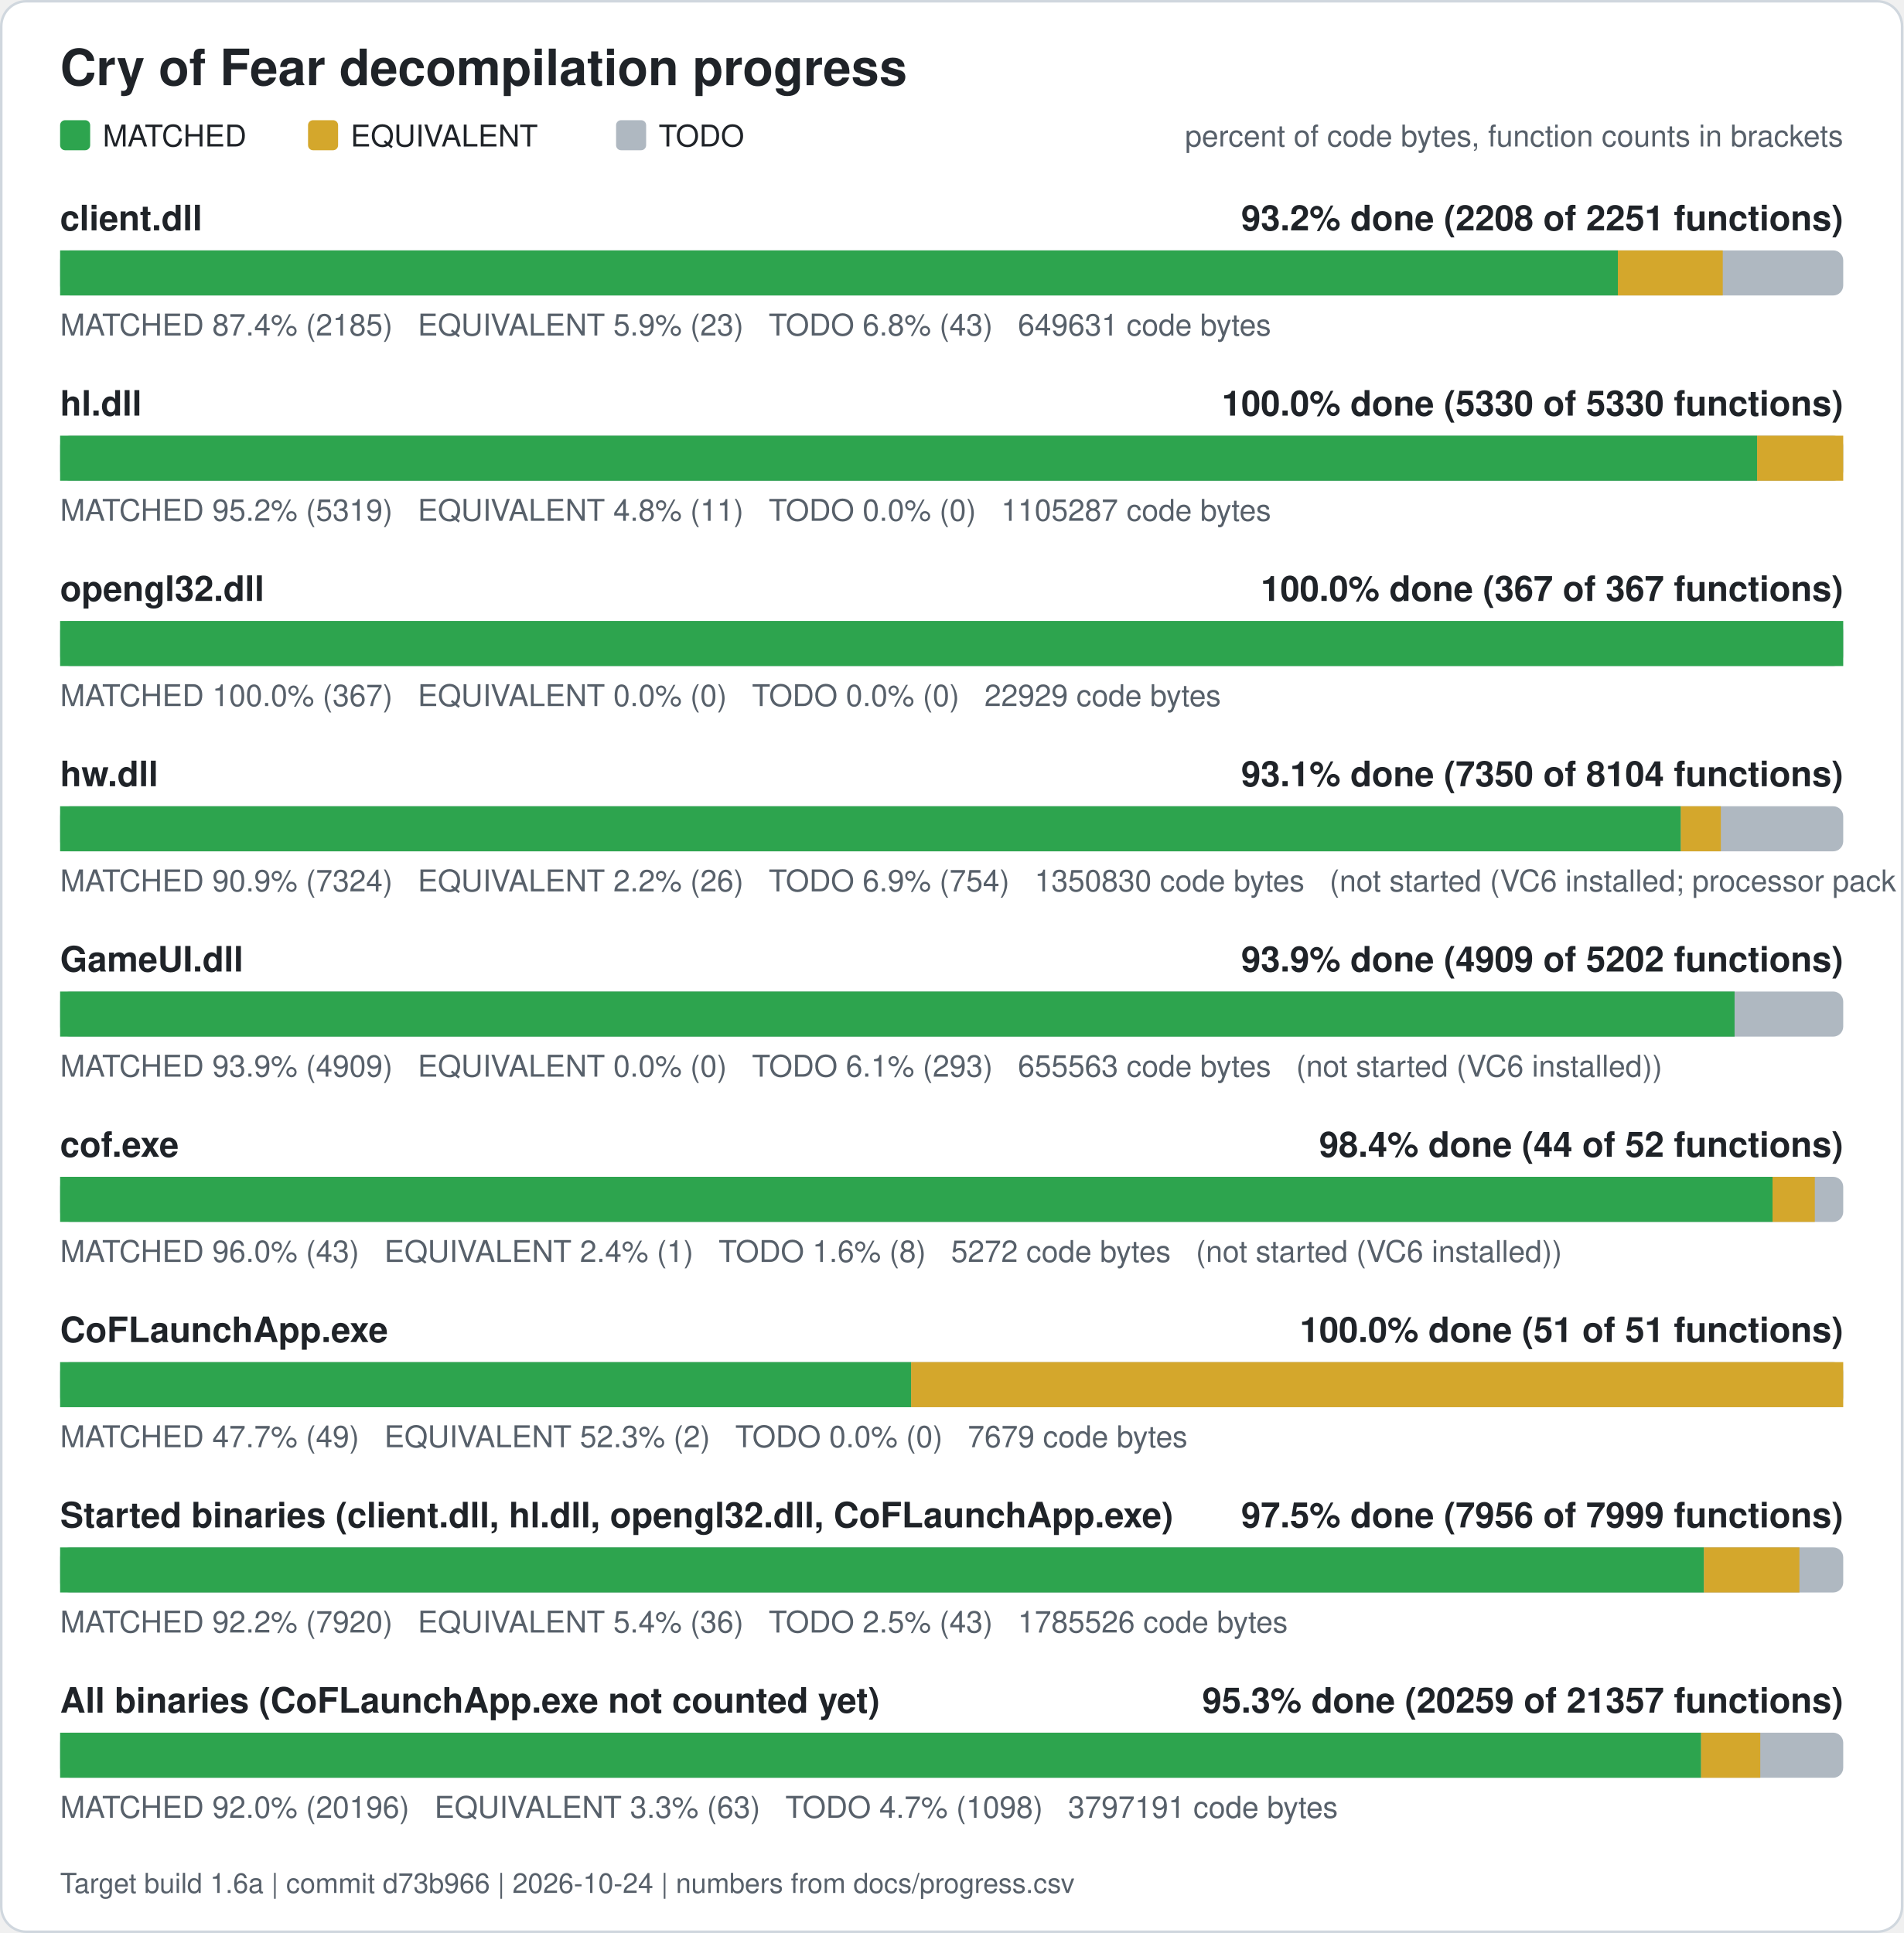
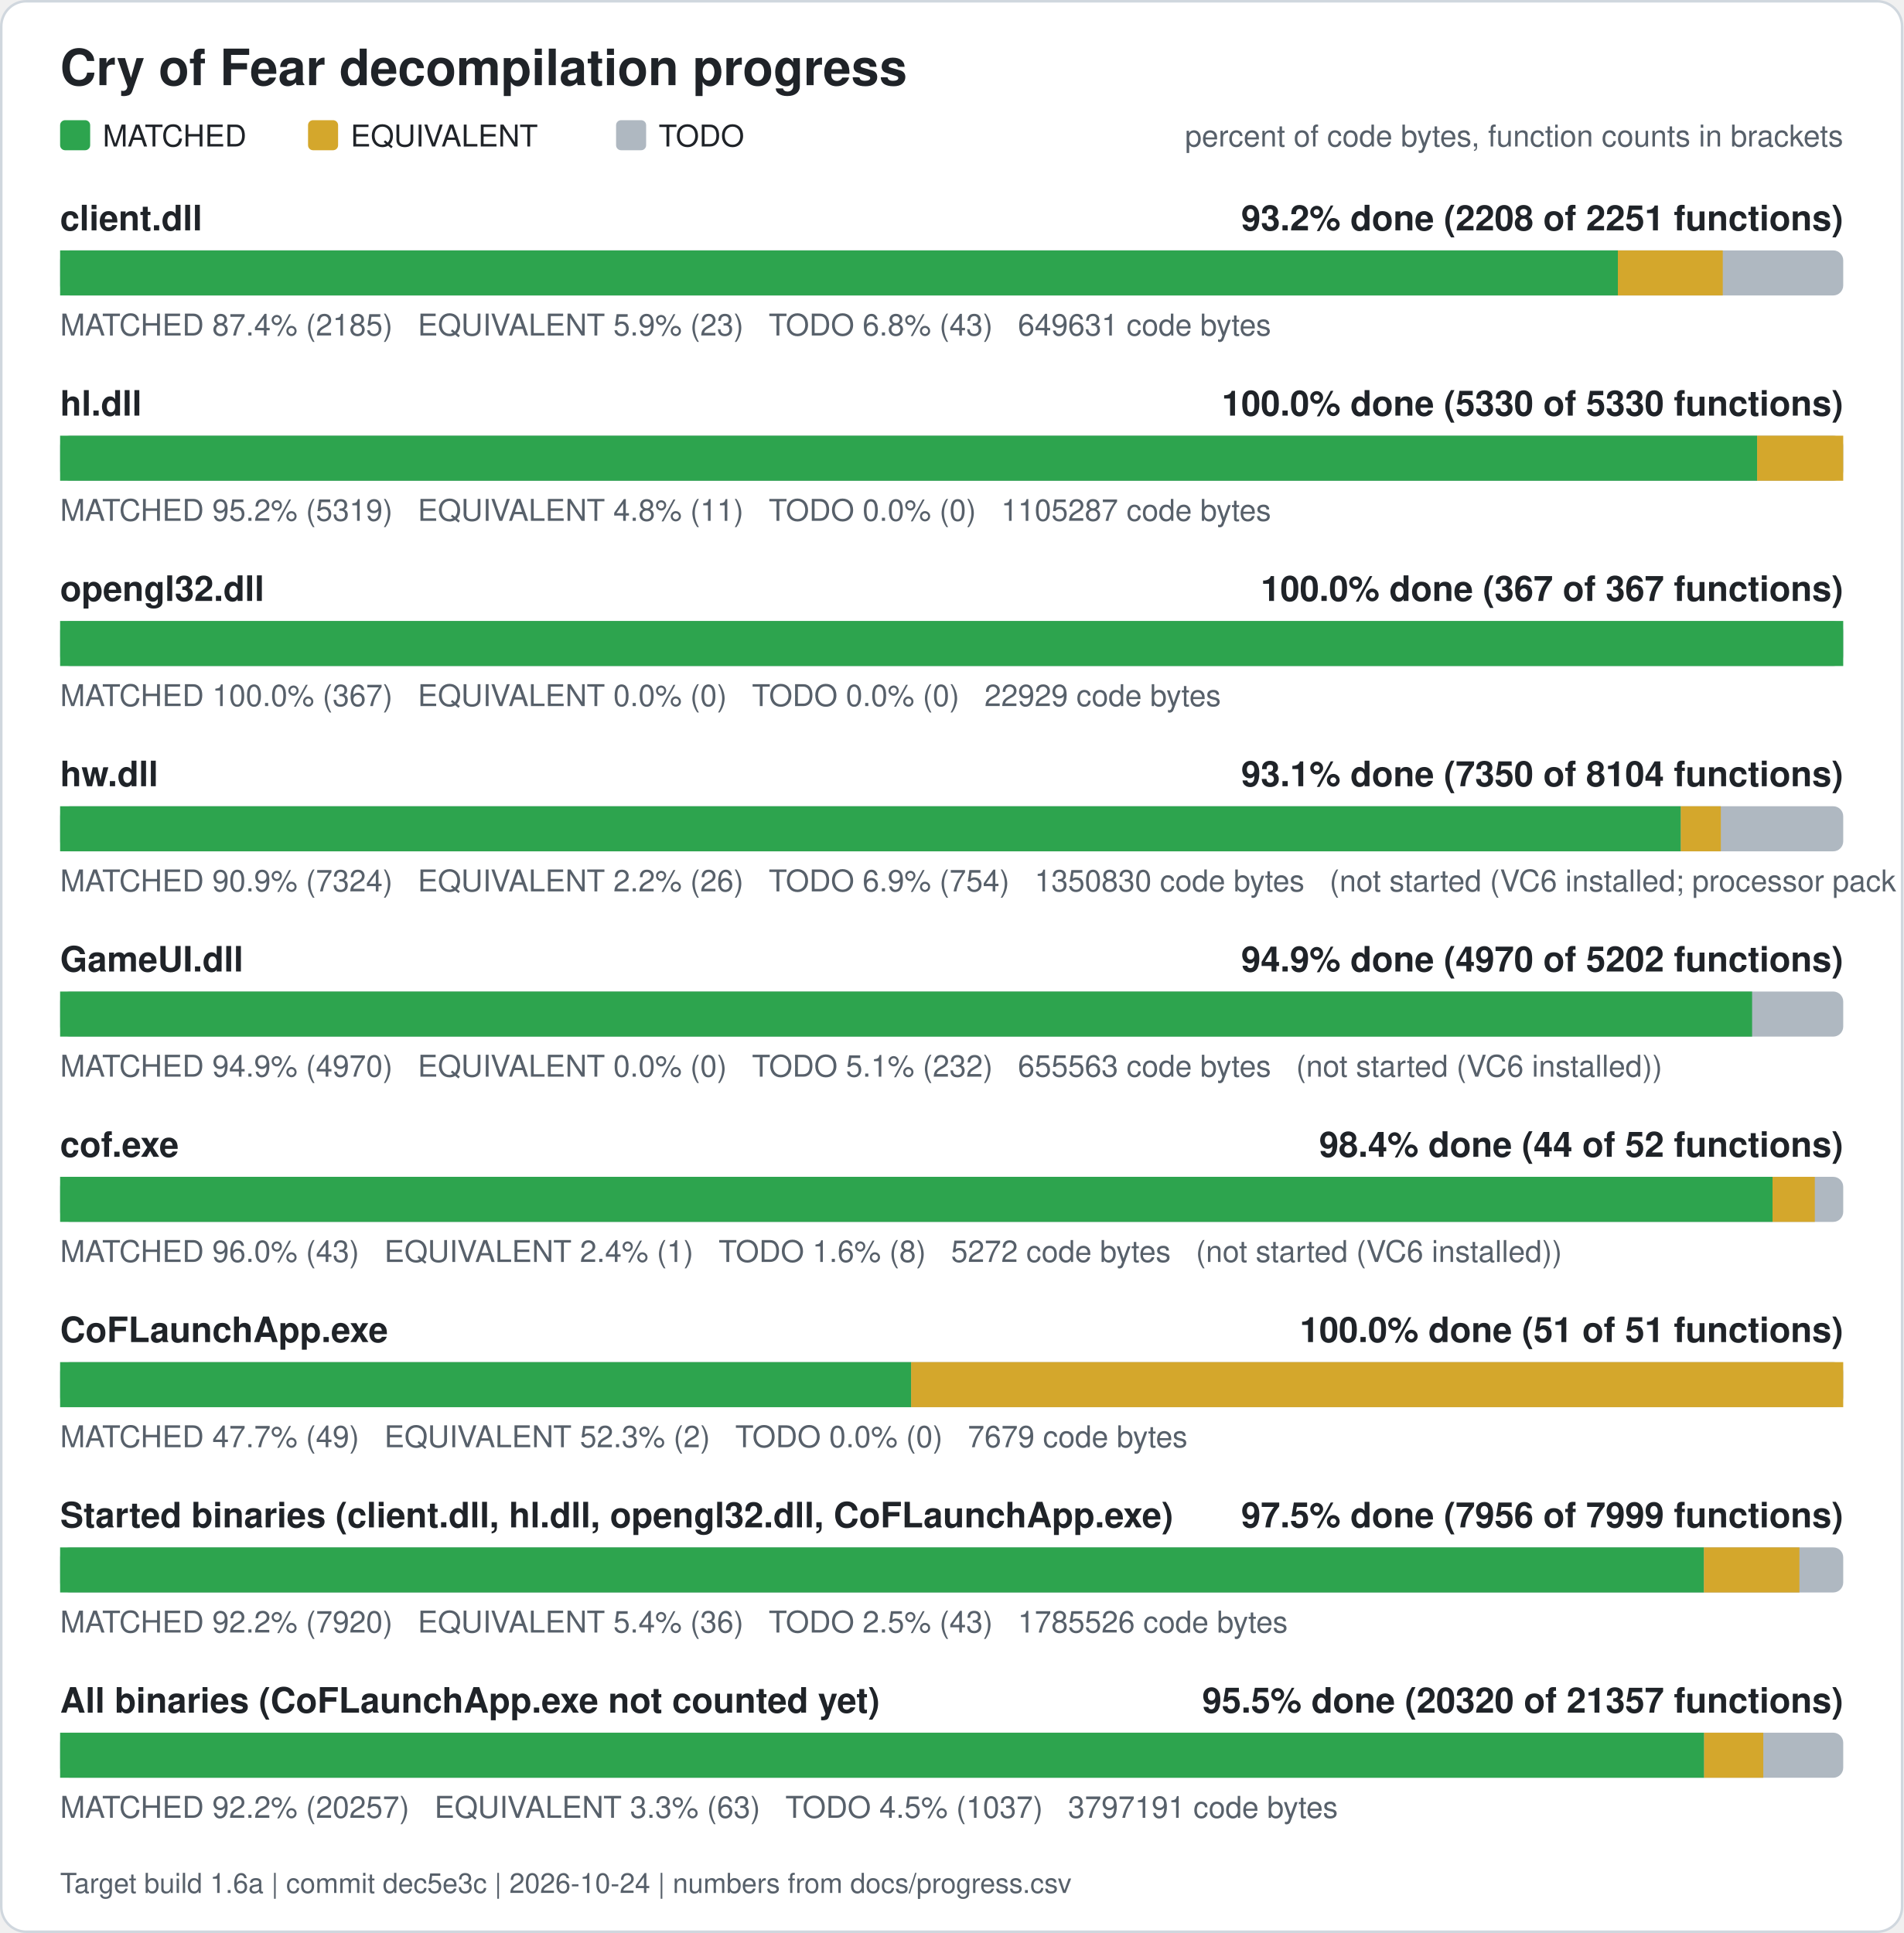
<svg xmlns="http://www.w3.org/2000/svg" width="760" height="772" viewBox="0 0 760 772" role="img" aria-label="Cry of Fear decompilation progress">
  <rect x="0.5" y="0.5" width="759" height="771" rx="10" fill="#ffffff" stroke="#d0d7de" />
  <text x="24" y="34" font-family="Segoe UI, Helvetica, Arial, sans-serif" font-size="20" font-weight="600" fill="#1f2328">Cry of Fear decompilation progress</text>
  <rect x="24" y="48" width="12" height="12" rx="2" fill="#2da44e" />
  <text x="41" y="58.5" font-family="Segoe UI, Helvetica, Arial, sans-serif" font-size="12" fill="#1f2328">MATCHED</text>
  <rect x="123" y="48" width="12" height="12" rx="2" fill="#d4a72c" />
  <text x="140" y="58.5" font-family="Segoe UI, Helvetica, Arial, sans-serif" font-size="12" fill="#1f2328">EQUIVALENT</text>
  <rect x="246" y="48" width="12" height="12" rx="2" fill="#afb8c1" />
  <text x="263" y="58.5" font-family="Segoe UI, Helvetica, Arial, sans-serif" font-size="12" fill="#1f2328">TODO</text>
  <text x="736" y="58.5" font-family="Segoe UI, Helvetica, Arial, sans-serif" font-size="12" fill="#57606a" text-anchor="end">percent of code bytes, function counts in brackets</text>
  <text x="24" y="92" font-family="Segoe UI, Helvetica, Arial, sans-serif" font-size="14" font-weight="600" fill="#1f2328">client.dll</text>
  <text x="736" y="92" font-family="Segoe UI, Helvetica, Arial, sans-serif" font-size="14" font-weight="600" fill="#1f2328" text-anchor="end">93.2% done (2208 of 2251 functions)</text>
  <rect x="24" y="100" width="712" height="18" rx="4" fill="#afb8c1" />
  <rect x="24.00" y="100" width="622.01" height="18" fill="#2da44e" />
  <rect x="646.01" y="100" width="41.89" height="18" fill="#d4a72c" />
  <text x="24" y="134" font-family="Segoe UI, Helvetica, Arial, sans-serif" font-size="12" fill="#57606a" xml:space="preserve">MATCHED 87.4% (2185)   EQUIVALENT 5.9% (23)   TODO 6.8% (43)   649631 code bytes</text>
  <text x="24" y="166" font-family="Segoe UI, Helvetica, Arial, sans-serif" font-size="14" font-weight="600" fill="#1f2328">hl.dll</text>
  <text x="736" y="166" font-family="Segoe UI, Helvetica, Arial, sans-serif" font-size="14" font-weight="600" fill="#1f2328" text-anchor="end">100.0% done (5330 of 5330 functions)</text>
  <rect x="24" y="174" width="712" height="18" rx="4" fill="#afb8c1" />
  <rect x="24.00" y="174" width="677.62" height="18" fill="#2da44e" />
  <rect x="701.62" y="174" width="34.38" height="18" fill="#d4a72c" />
  <text x="24" y="208" font-family="Segoe UI, Helvetica, Arial, sans-serif" font-size="12" fill="#57606a" xml:space="preserve">MATCHED 95.2% (5319)   EQUIVALENT 4.8% (11)   TODO 0.0% (0)   1105287 code bytes</text>
  <text x="24" y="240" font-family="Segoe UI, Helvetica, Arial, sans-serif" font-size="14" font-weight="600" fill="#1f2328">opengl32.dll</text>
  <text x="736" y="240" font-family="Segoe UI, Helvetica, Arial, sans-serif" font-size="14" font-weight="600" fill="#1f2328" text-anchor="end">100.0% done (367 of 367 functions)</text>
  <rect x="24" y="248" width="712" height="18" rx="4" fill="#afb8c1" />
  <rect x="24.00" y="248" width="712.00" height="18" fill="#2da44e" />
  <text x="24" y="282" font-family="Segoe UI, Helvetica, Arial, sans-serif" font-size="12" fill="#57606a" xml:space="preserve">MATCHED 100.0% (367)   EQUIVALENT 0.0% (0)   TODO 0.0% (0)   22929 code bytes</text>
  <text x="24" y="314" font-family="Segoe UI, Helvetica, Arial, sans-serif" font-size="14" font-weight="600" fill="#1f2328">hw.dll</text>
  <text x="736" y="314" font-family="Segoe UI, Helvetica, Arial, sans-serif" font-size="14" font-weight="600" fill="#1f2328" text-anchor="end">93.1% done (7350 of 8104 functions)</text>
  <rect x="24" y="322" width="712" height="18" rx="4" fill="#afb8c1" />
  <rect x="24.00" y="322" width="647.15" height="18" fill="#2da44e" />
  <rect x="671.15" y="322" width="15.98" height="18" fill="#d4a72c" />
  <text x="24" y="356" font-family="Segoe UI, Helvetica, Arial, sans-serif" font-size="12" fill="#57606a" xml:space="preserve">MATCHED 90.9% (7324)   EQUIVALENT 2.2% (26)   TODO 6.9% (754)   1350830 code bytes   (not started (VC6 installed; processor pack and VS 2005 objects need those compilers))</text>
  <text x="24" y="388" font-family="Segoe UI, Helvetica, Arial, sans-serif" font-size="14" font-weight="600" fill="#1f2328">GameUI.dll</text>
-   <text x="736" y="388" font-family="Segoe UI, Helvetica, Arial, sans-serif" font-size="14" font-weight="600" fill="#1f2328" text-anchor="end">93.9% done (4909 of 5202 functions)</text>
+   <text x="736" y="388" font-family="Segoe UI, Helvetica, Arial, sans-serif" font-size="14" font-weight="600" fill="#1f2328" text-anchor="end">94.9% done (4970 of 5202 functions)</text>
  <rect x="24" y="396" width="712" height="18" rx="4" fill="#afb8c1" />
-   <rect x="24.00" y="396" width="668.61" height="18" fill="#2da44e" />
-   <text x="24" y="430" font-family="Segoe UI, Helvetica, Arial, sans-serif" font-size="12" fill="#57606a" xml:space="preserve">MATCHED 93.9% (4909)   EQUIVALENT 0.0% (0)   TODO 6.1% (293)   655563 code bytes   (not started (VC6 installed))</text>
+   <rect x="24.00" y="396" width="675.61" height="18" fill="#2da44e" />
+   <text x="24" y="430" font-family="Segoe UI, Helvetica, Arial, sans-serif" font-size="12" fill="#57606a" xml:space="preserve">MATCHED 94.9% (4970)   EQUIVALENT 0.0% (0)   TODO 5.1% (232)   655563 code bytes   (not started (VC6 installed))</text>
  <text x="24" y="462" font-family="Segoe UI, Helvetica, Arial, sans-serif" font-size="14" font-weight="600" fill="#1f2328">cof.exe</text>
  <text x="736" y="462" font-family="Segoe UI, Helvetica, Arial, sans-serif" font-size="14" font-weight="600" fill="#1f2328" text-anchor="end">98.4% done (44 of 52 functions)</text>
  <rect x="24" y="470" width="712" height="18" rx="4" fill="#afb8c1" />
  <rect x="24.00" y="470" width="683.77" height="18" fill="#2da44e" />
  <rect x="707.77" y="470" width="16.88" height="18" fill="#d4a72c" />
  <text x="24" y="504" font-family="Segoe UI, Helvetica, Arial, sans-serif" font-size="12" fill="#57606a" xml:space="preserve">MATCHED 96.0% (43)   EQUIVALENT 2.4% (1)   TODO 1.6% (8)   5272 code bytes   (not started (VC6 installed))</text>
  <text x="24" y="536" font-family="Segoe UI, Helvetica, Arial, sans-serif" font-size="14" font-weight="600" fill="#1f2328">CoFLaunchApp.exe</text>
  <text x="736" y="536" font-family="Segoe UI, Helvetica, Arial, sans-serif" font-size="14" font-weight="600" fill="#1f2328" text-anchor="end">100.0% done (51 of 51 functions)</text>
  <rect x="24" y="544" width="712" height="18" rx="4" fill="#afb8c1" />
  <rect x="24.00" y="544" width="339.82" height="18" fill="#2da44e" />
  <rect x="363.82" y="544" width="372.18" height="18" fill="#d4a72c" />
  <text x="24" y="578" font-family="Segoe UI, Helvetica, Arial, sans-serif" font-size="12" fill="#57606a" xml:space="preserve">MATCHED 47.7% (49)   EQUIVALENT 52.3% (2)   TODO 0.0% (0)   7679 code bytes</text>
  <text x="24" y="610" font-family="Segoe UI, Helvetica, Arial, sans-serif" font-size="14" font-weight="600" fill="#1f2328">Started binaries (client.dll, hl.dll, opengl32.dll, CoFLaunchApp.exe)</text>
  <text x="736" y="610" font-family="Segoe UI, Helvetica, Arial, sans-serif" font-size="14" font-weight="600" fill="#1f2328" text-anchor="end">97.5% done (7956 of 7999 functions)</text>
  <rect x="24" y="618" width="712" height="18" rx="4" fill="#afb8c1" />
  <rect x="24.00" y="618" width="656.38" height="18" fill="#2da44e" />
  <rect x="680.38" y="618" width="38.12" height="18" fill="#d4a72c" />
  <text x="24" y="652" font-family="Segoe UI, Helvetica, Arial, sans-serif" font-size="12" fill="#57606a" xml:space="preserve">MATCHED 92.2% (7920)   EQUIVALENT 5.4% (36)   TODO 2.5% (43)   1785526 code bytes</text>
  <text x="24" y="684" font-family="Segoe UI, Helvetica, Arial, sans-serif" font-size="14" font-weight="600" fill="#1f2328">All binaries (CoFLaunchApp.exe not counted yet)</text>
-   <text x="736" y="684" font-family="Segoe UI, Helvetica, Arial, sans-serif" font-size="14" font-weight="600" fill="#1f2328" text-anchor="end">95.3% done (20259 of 21357 functions)</text>
+   <text x="736" y="684" font-family="Segoe UI, Helvetica, Arial, sans-serif" font-size="14" font-weight="600" fill="#1f2328" text-anchor="end">95.5% done (20320 of 21357 functions)</text>
  <rect x="24" y="692" width="712" height="18" rx="4" fill="#afb8c1" />
-   <rect x="24.00" y="692" width="655.24" height="18" fill="#2da44e" />
-   <rect x="679.24" y="692" width="23.63" height="18" fill="#d4a72c" />
-   <text x="24" y="726" font-family="Segoe UI, Helvetica, Arial, sans-serif" font-size="12" fill="#57606a" xml:space="preserve">MATCHED 92.0% (20196)   EQUIVALENT 3.3% (63)   TODO 4.7% (1098)   3797191 code bytes</text>
-   <text x="24" y="756" font-family="Segoe UI, Helvetica, Arial, sans-serif" font-size="11" fill="#57606a">Target build 1.6a | commit d73b966 | 2026-10-24 | numbers from docs/progress.csv</text>
+   <rect x="24.00" y="692" width="656.45" height="18" fill="#2da44e" />
+   <rect x="680.45" y="692" width="23.63" height="18" fill="#d4a72c" />
+   <text x="24" y="726" font-family="Segoe UI, Helvetica, Arial, sans-serif" font-size="12" fill="#57606a" xml:space="preserve">MATCHED 92.2% (20257)   EQUIVALENT 3.3% (63)   TODO 4.5% (1037)   3797191 code bytes</text>
+   <text x="24" y="756" font-family="Segoe UI, Helvetica, Arial, sans-serif" font-size="11" fill="#57606a">Target build 1.6a | commit dec5e3c | 2026-10-24 | numbers from docs/progress.csv</text>
</svg>
